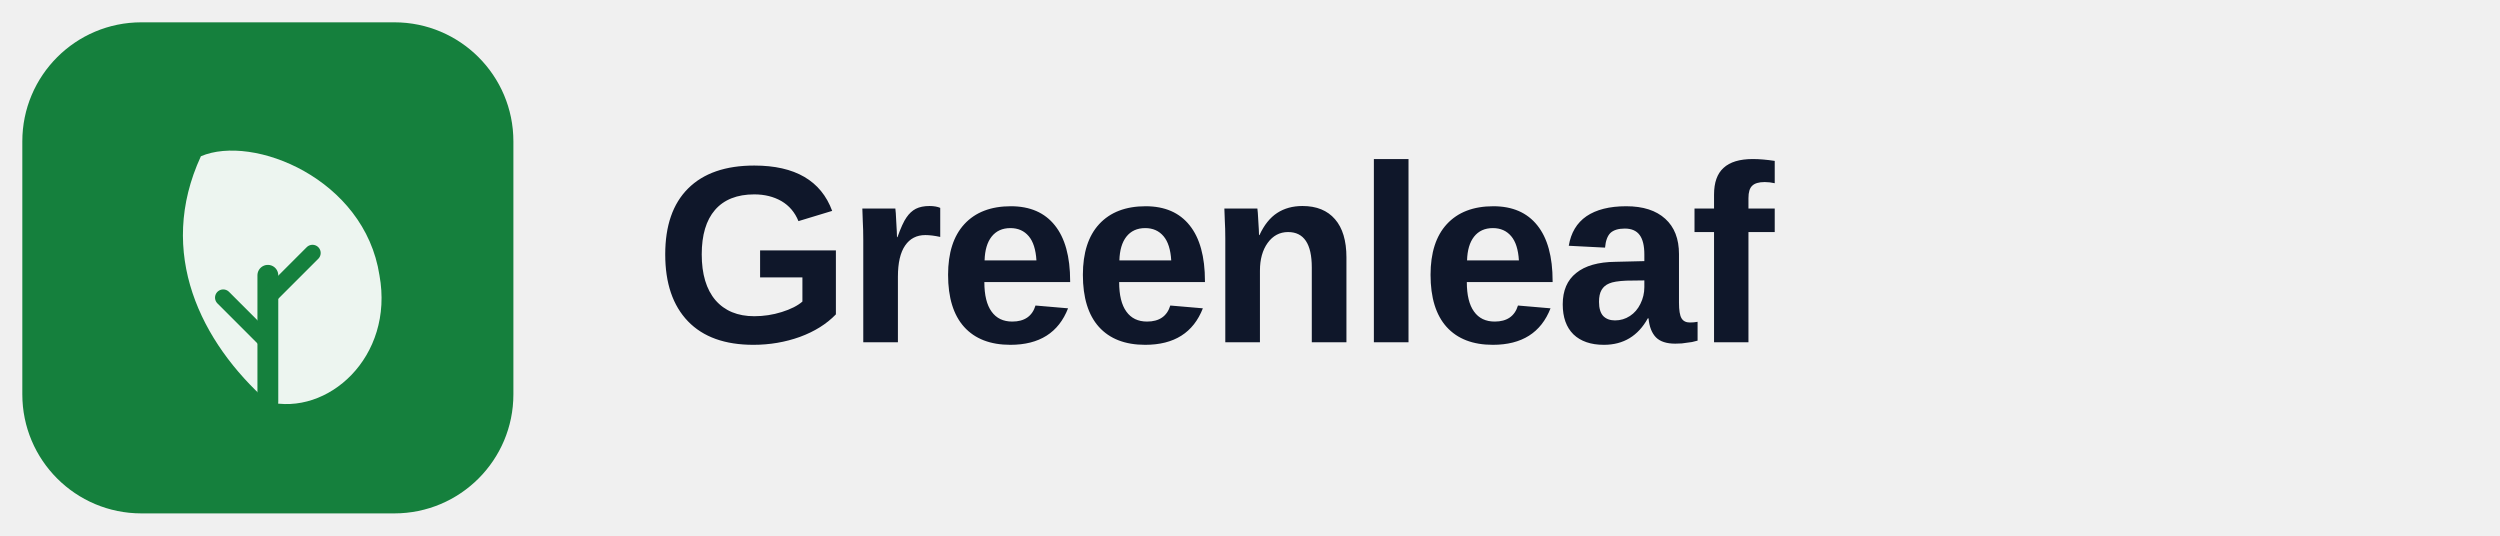
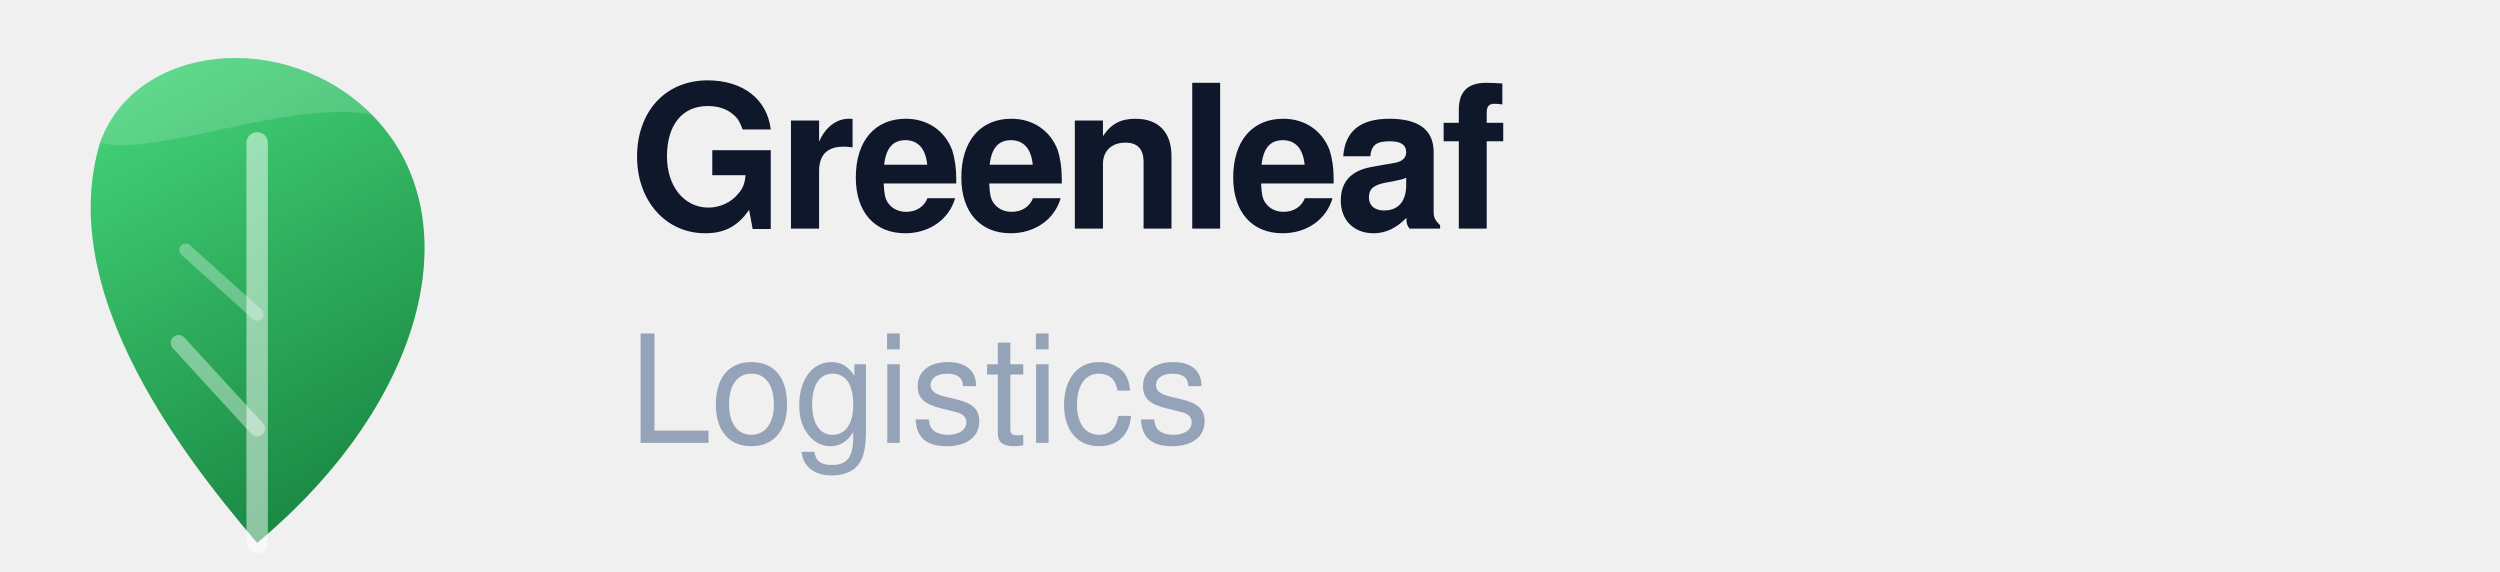
- <svg xmlns="http://www.w3.org/2000/svg" viewBox="0 0 168 36" fill="none">
-   <rect x="1.5" y="1.5" width="33" height="33" rx="8" fill="#15803d" />
-   <path d="M18 27C13.5 23 10.5 17 13.5 10.5C17 9 24.5 12 25.5 18.5C26.5 24 22 28 18 27Z" fill="white" opacity="0.92" />
-   <path d="M18 27L18 18.5" stroke="#15803d" stroke-width="1.4" stroke-linecap="round" />
-   <path d="M18 23L15 20" stroke="#15803d" stroke-width="1.1" stroke-linecap="round" />
-   <path d="M18 20L21 17" stroke="#15803d" stroke-width="1.1" stroke-linecap="round" />
-   <text x="44" y="23" font-family="-apple-system, BlinkMacSystemFont, 'Segoe UI', Arial, sans-serif" font-size="17" font-weight="700" fill="#0f172a" letter-spacing="-0.4">Greenleaf</text>
+ <svg xmlns="http://www.w3.org/2000/svg" viewBox="0 0 175 40" fill="none">
+   <defs>
+     <linearGradient id="gl" x1="6" y1="2" x2="26" y2="38" gradientUnits="userSpaceOnUse">
+       <stop stop-color="#4ade80" />
+       <stop offset="1" stop-color="#15803d" />
+     </linearGradient>
+   </defs>
+   <path d="M18 38C12 31 4 20 7 10C9.5 3 20 2 26 8C33 15 30 28 18 38Z" fill="url(#gl)" />
+   <path d="M7 10C9.5 3 20 2 26 8C20 7 11 11 7 10Z" fill="white" fill-opacity="0.15" />
+   <path d="M18 38L18 10" stroke="white" stroke-width="1.5" stroke-linecap="round" stroke-opacity="0.5" />
+   <path d="M18 30L12.5 24" stroke="white" stroke-width="1.1" stroke-linecap="round" stroke-opacity="0.4" />
+   <path d="M18 22L13 17.5" stroke="white" stroke-width="0.9" stroke-linecap="round" stroke-opacity="0.3" />
+   <text x="44" y="16" font-family="'Helvetica Neue',Helvetica,Arial,sans-serif" font-size="14" font-weight="700" fill="#0f172a" letter-spacing="-0.4">Greenleaf</text>
+   <text x="44" y="31" font-family="'Helvetica Neue',Helvetica,Arial,sans-serif" font-size="10.5" font-weight="400" fill="#94a3b8">Logistics</text>
</svg>
